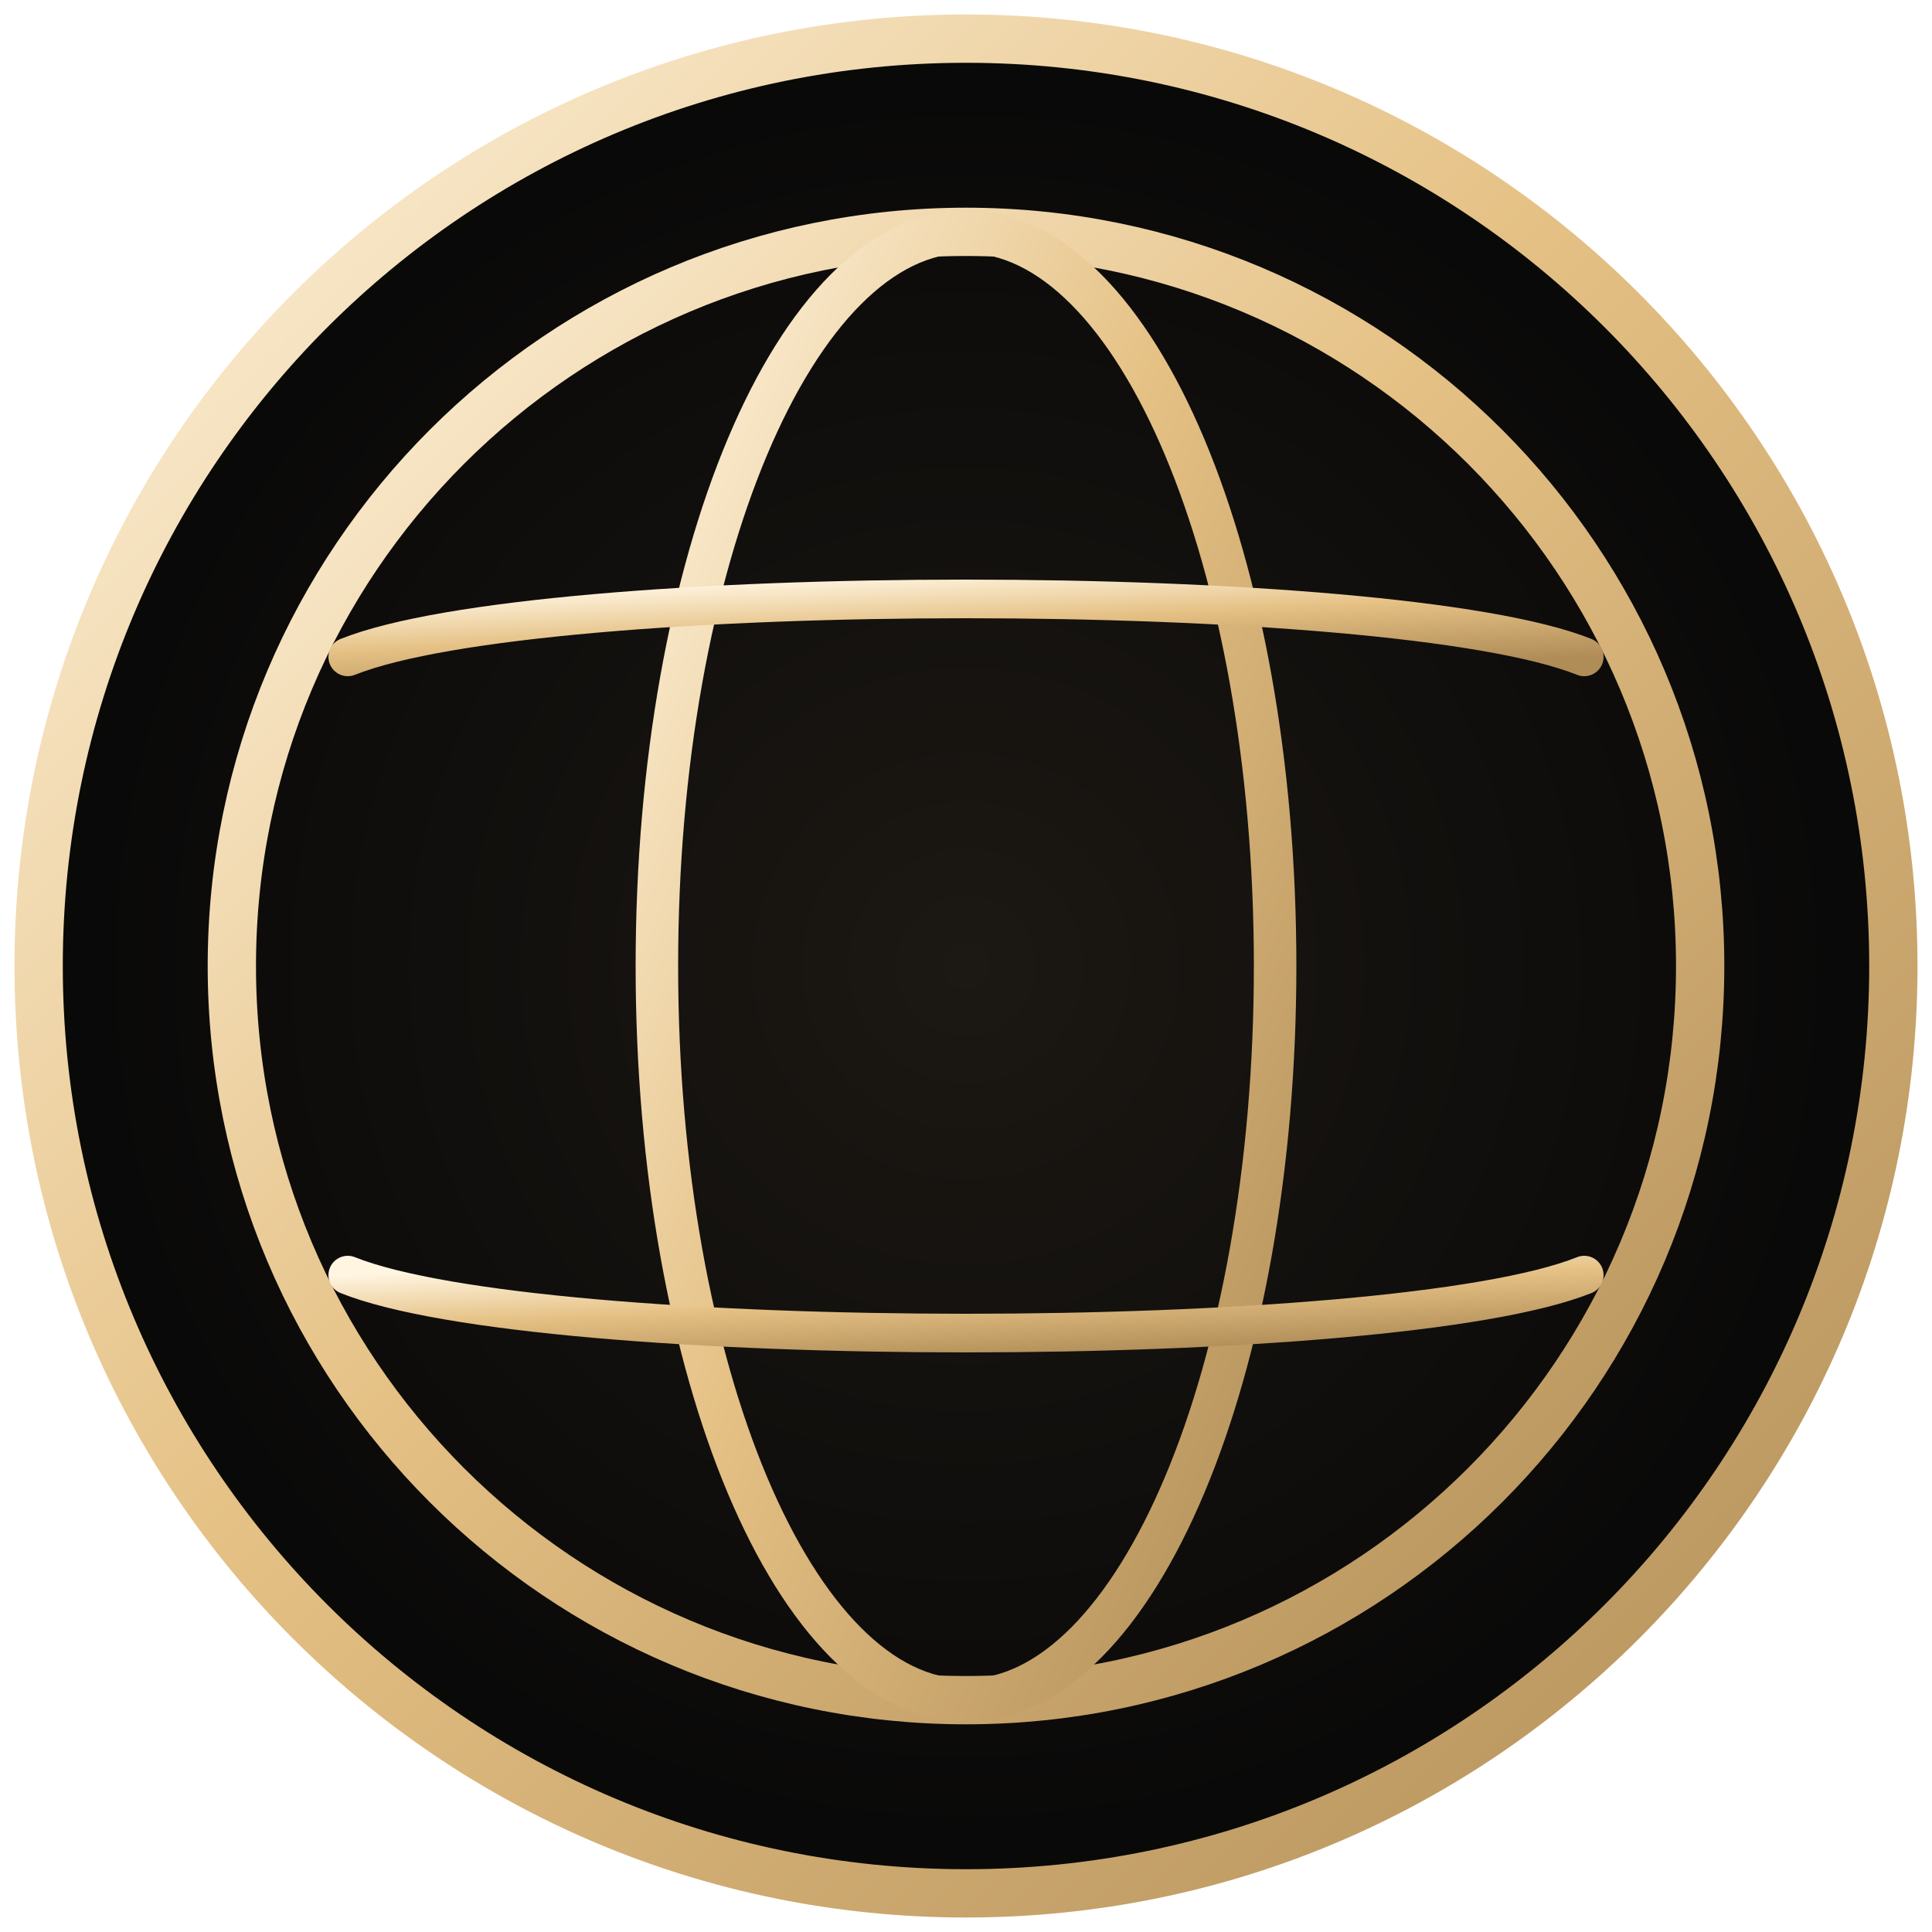
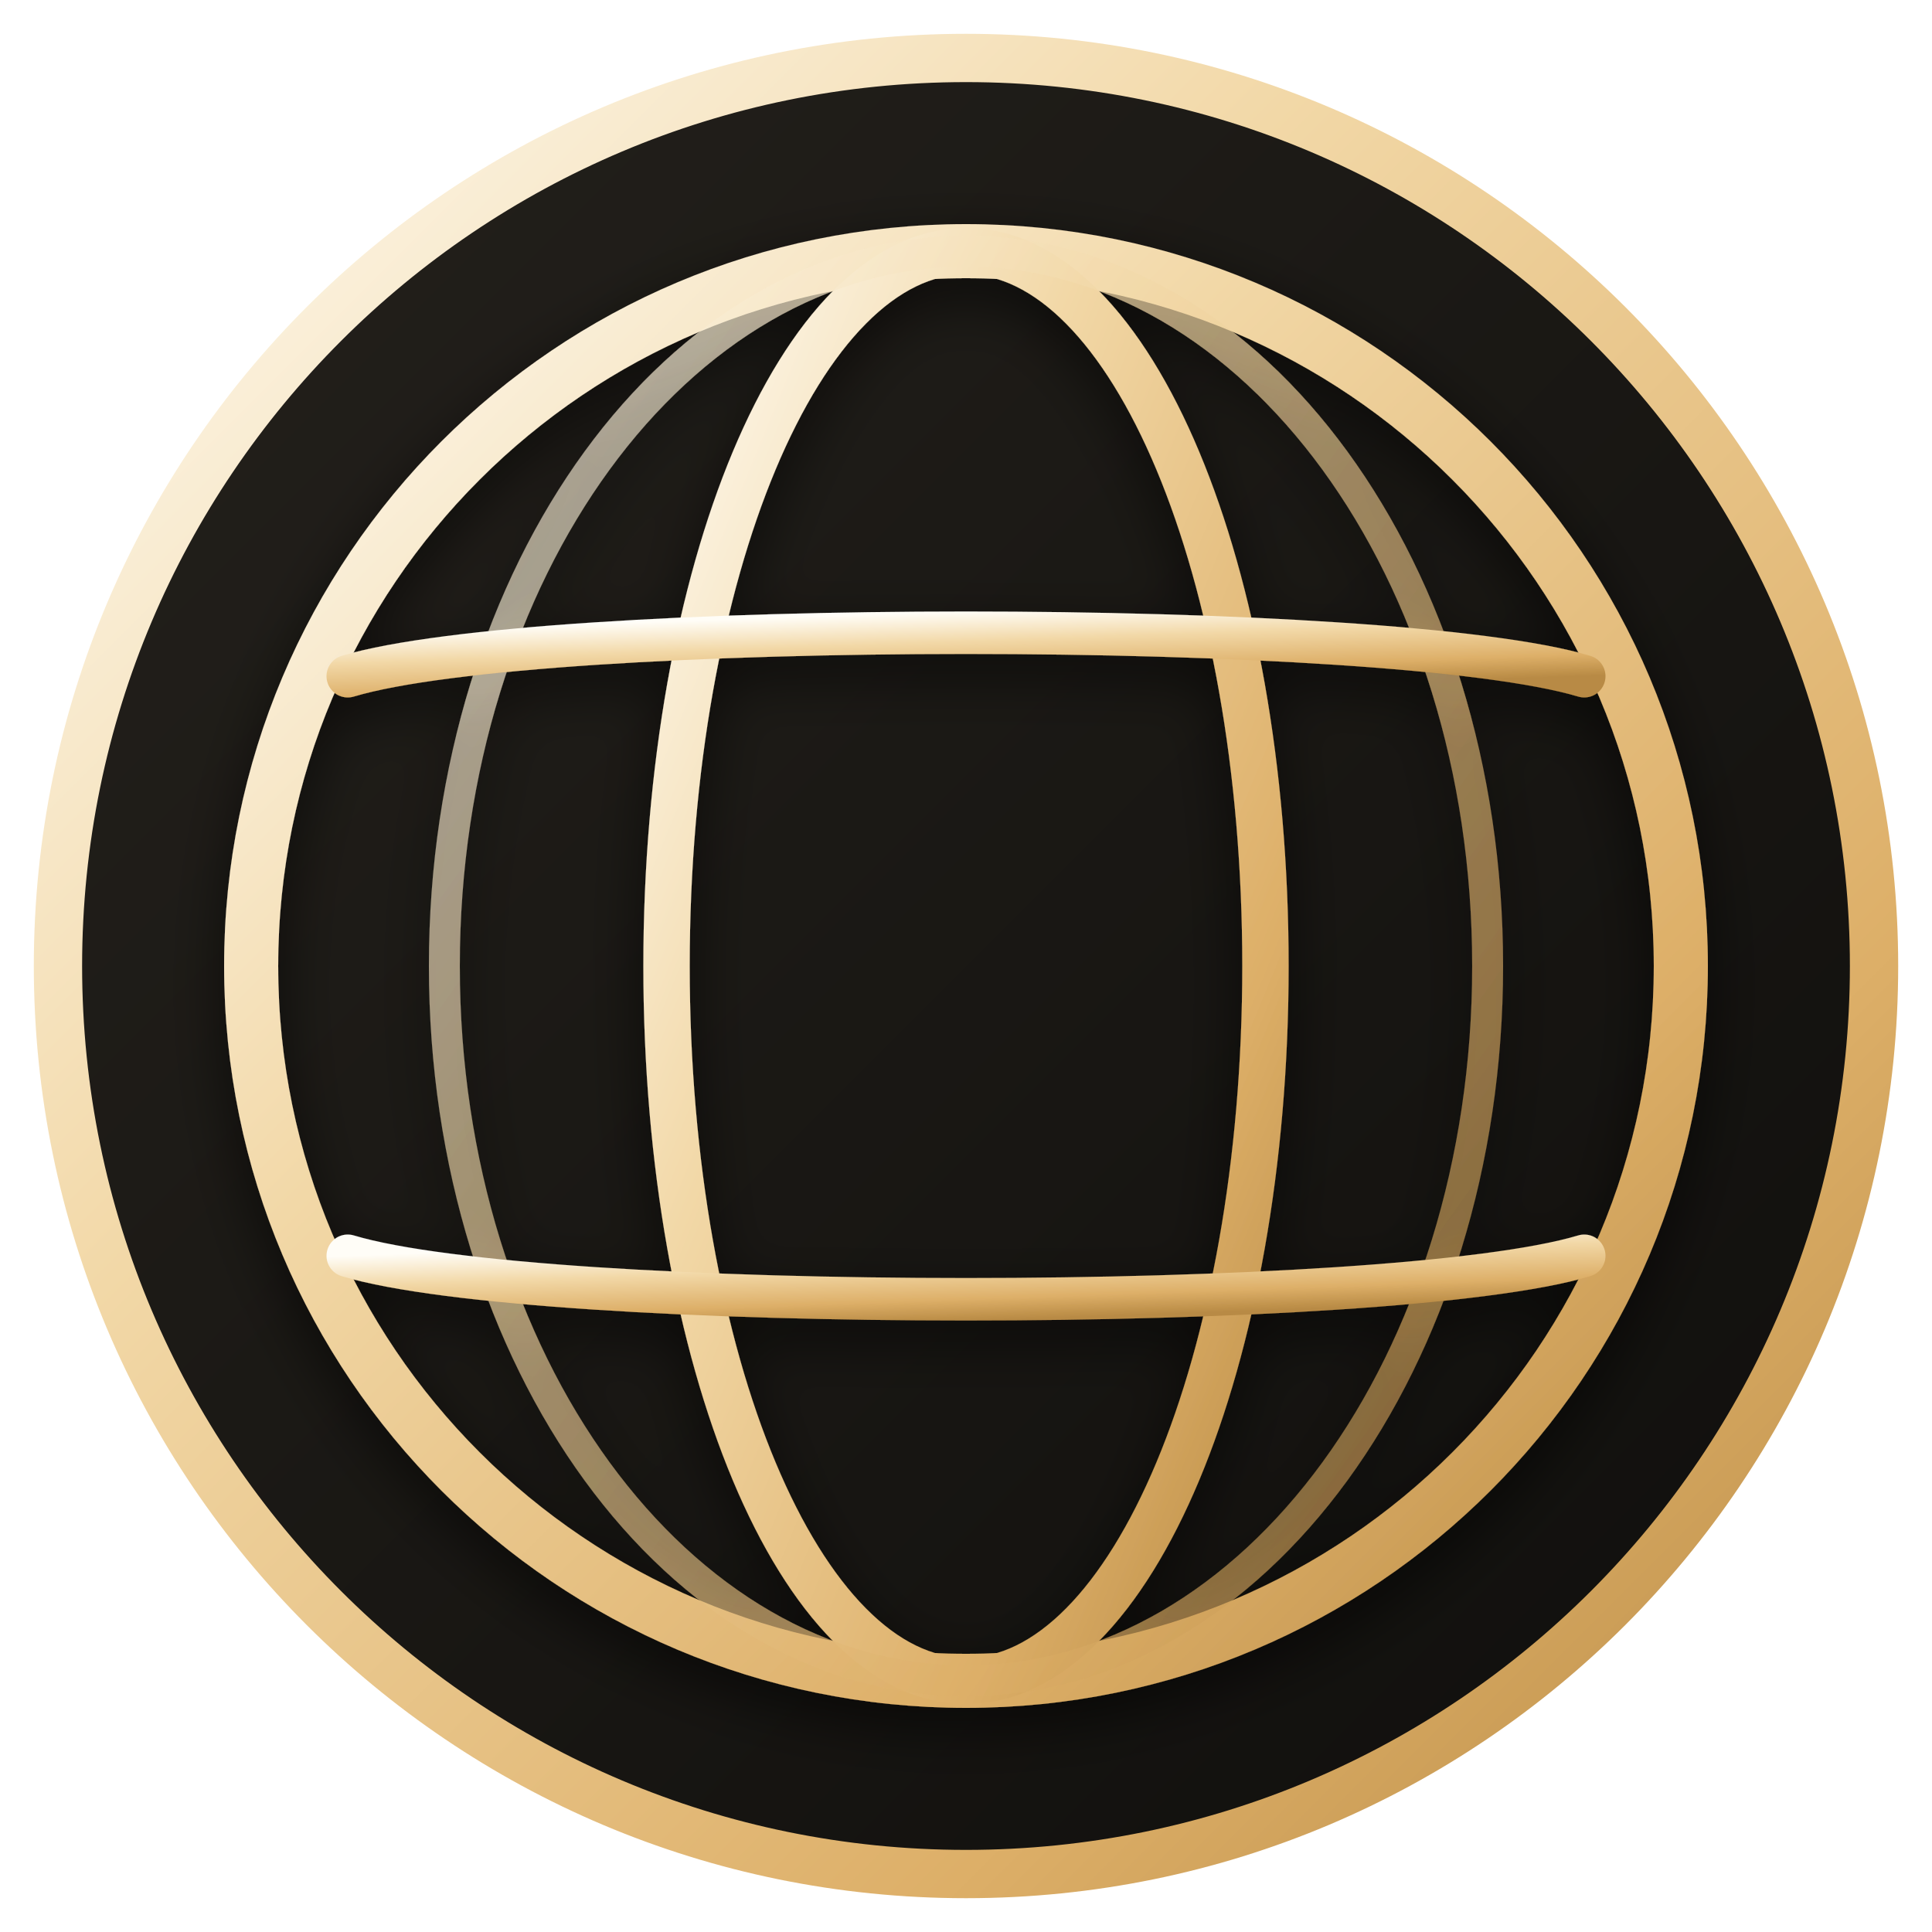
<svg xmlns="http://www.w3.org/2000/svg" viewBox="0 0 100 100" width="100%" height="100%">
  <defs>
-     <linearGradient id="gold-grad" x1="0%" y1="0%" x2="100%" y2="100%">
-       <stop offset="0%" stop-color="#FFF5E1" />
-       <stop offset="45%" stop-color="#E5C185" />
-       <stop offset="100%" stop-color="#B08D57" />
+     <linearGradient id="fav-gold" x1="0%" y1="0%" x2="100%" y2="100%">
+       <stop offset="0%" stop-color="#FFFDF7" />
+       <stop offset="35%" stop-color="#F2D8A7" />
+       <stop offset="75%" stop-color="#DDAF68" />
+       <stop offset="100%" stop-color="#B88A44" />
    </linearGradient>
-     <radialGradient id="bg-glow" cx="50%" cy="50%" r="50%">
-       <stop offset="0%" stop-color="#1c1813" />
-       <stop offset="100%" stop-color="#080808" />
-     </radialGradient>
+     <linearGradient id="fav-bg" x1="0%" y1="0%" x2="100%" y2="100%">
+       <stop offset="0%" stop-color="#24211C" />
+       <stop offset="100%" stop-color="#0F0E0C" />
+     </linearGradient>
+     <filter id="fav-glow" x="-20%" y="-20%" width="140%" height="140%">
+       <feDropShadow dx="0" dy="1" stdDeviation="1.5" flood-color="#000000" flood-opacity="0.6" />
+     </filter>
  </defs>
-   <circle cx="50" cy="50" r="48" fill="url(#bg-glow)" stroke="url(#gold-grad)" stroke-width="2.5" />
-   <circle cx="50" cy="50" r="38" fill="none" stroke="url(#gold-grad)" stroke-width="2.5" />
-   <line x1="50" y1="12" x2="50" y2="88" stroke="url(#gold-grad)" stroke-width="2.5" stroke-linecap="round" />
-   <line x1="12" y1="50" x2="88" y2="50" stroke="url(#gold-grad)" stroke-width="2.5" stroke-linecap="round" />
-   <ellipse cx="50" cy="50" rx="16" ry="38" fill="none" stroke="url(#gold-grad)" stroke-width="2.2" />
-   <path d="M 18 34 C 28 30, 72 30, 82 34" fill="none" stroke="url(#gold-grad)" stroke-width="2" stroke-linecap="round" />
-   <path d="M 18 66 C 28 70, 72 70, 82 66" fill="none" stroke="url(#gold-grad)" stroke-width="2" stroke-linecap="round" />
+   <circle cx="50" cy="50" r="47" fill="url(#fav-bg)" stroke="url(#fav-gold)" stroke-width="2.5" />
+   <g filter="url(#fav-glow)">
+     <circle cx="50" cy="50" r="37" fill="none" stroke="url(#fav-gold)" stroke-width="2.8" />
+     <line x1="50" y1="13" x2="50" y2="87" stroke="url(#fav-gold)" stroke-width="2.6" stroke-linecap="round" />
+     <line x1="13" y1="50" x2="87" y2="50" stroke="url(#fav-gold)" stroke-width="2.6" stroke-linecap="round" />
+     <ellipse cx="50" cy="50" rx="15.5" ry="37" fill="none" stroke="url(#fav-gold)" stroke-width="2.4" />
+     <ellipse cx="50" cy="50" rx="27" ry="37" fill="none" stroke="url(#fav-gold)" stroke-width="1.6" opacity="0.6" />
+     <path d="M 18 35 C 28 32, 72 32, 82 35" fill="none" stroke="url(#fav-gold)" stroke-width="2.2" stroke-linecap="round" />
+     <path d="M 18 65 C 28 68, 72 68, 82 65" fill="none" stroke="url(#fav-gold)" stroke-width="2.2" stroke-linecap="round" />
+   </g>
</svg>
